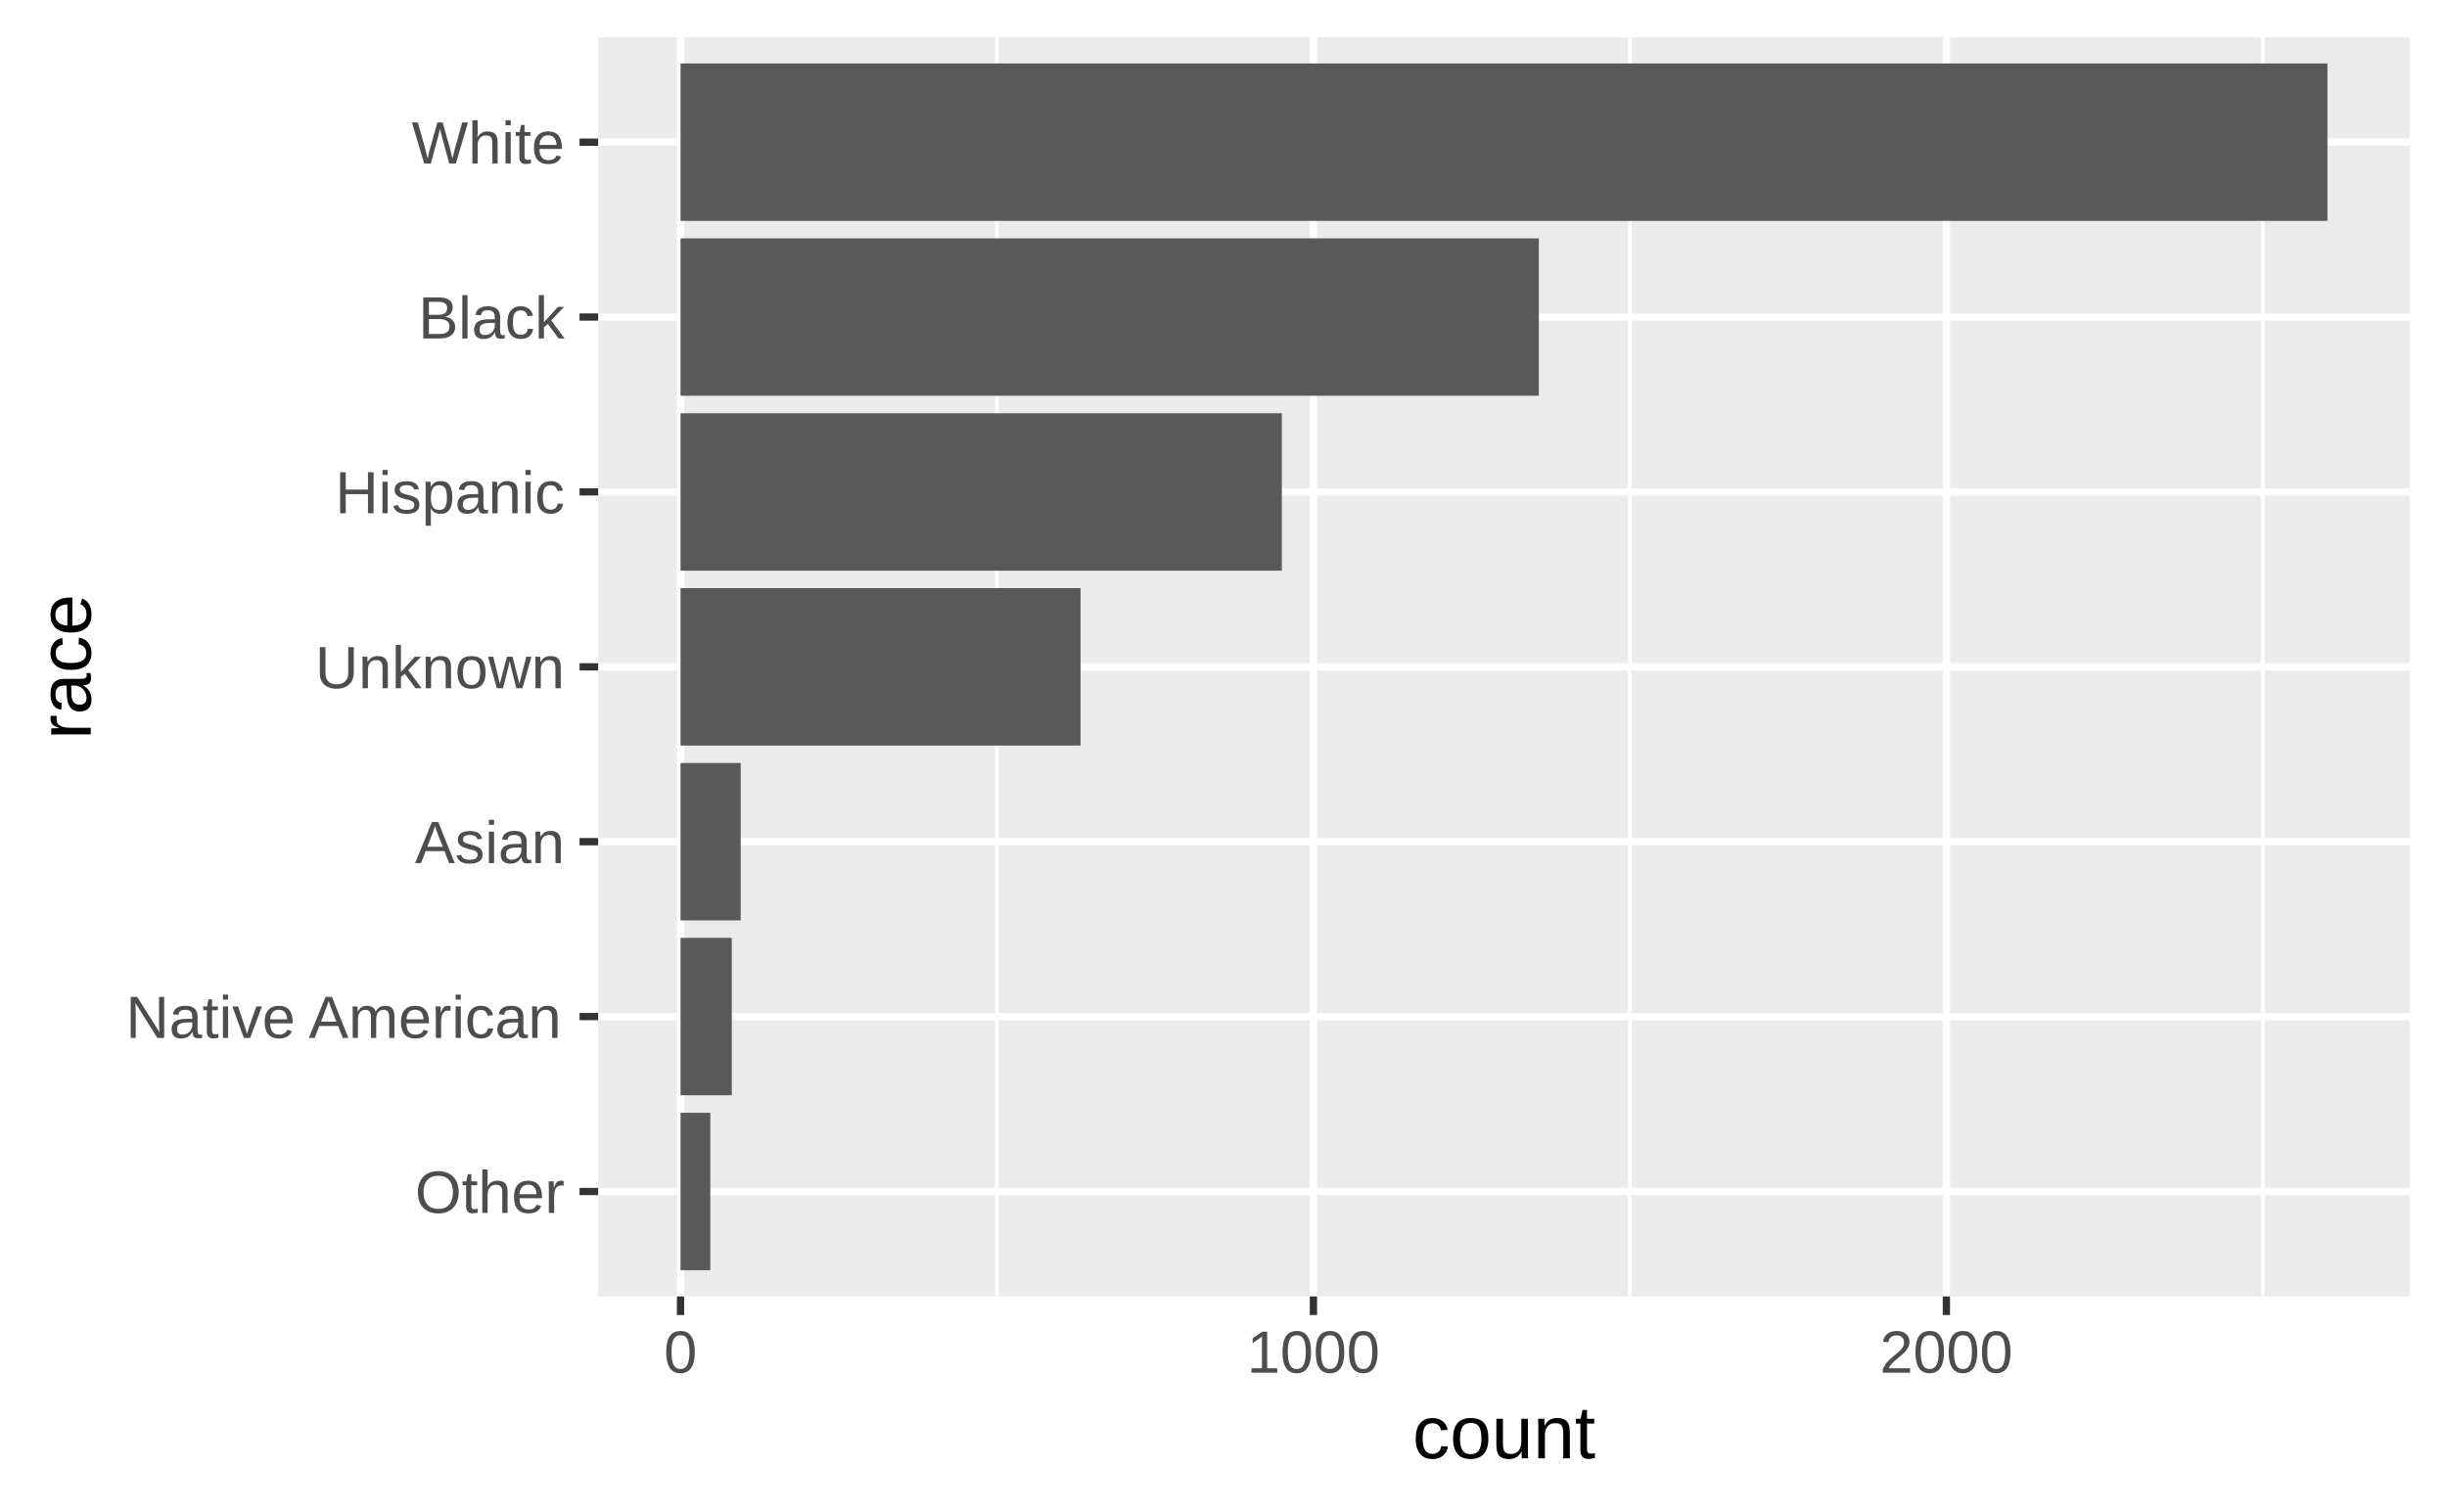
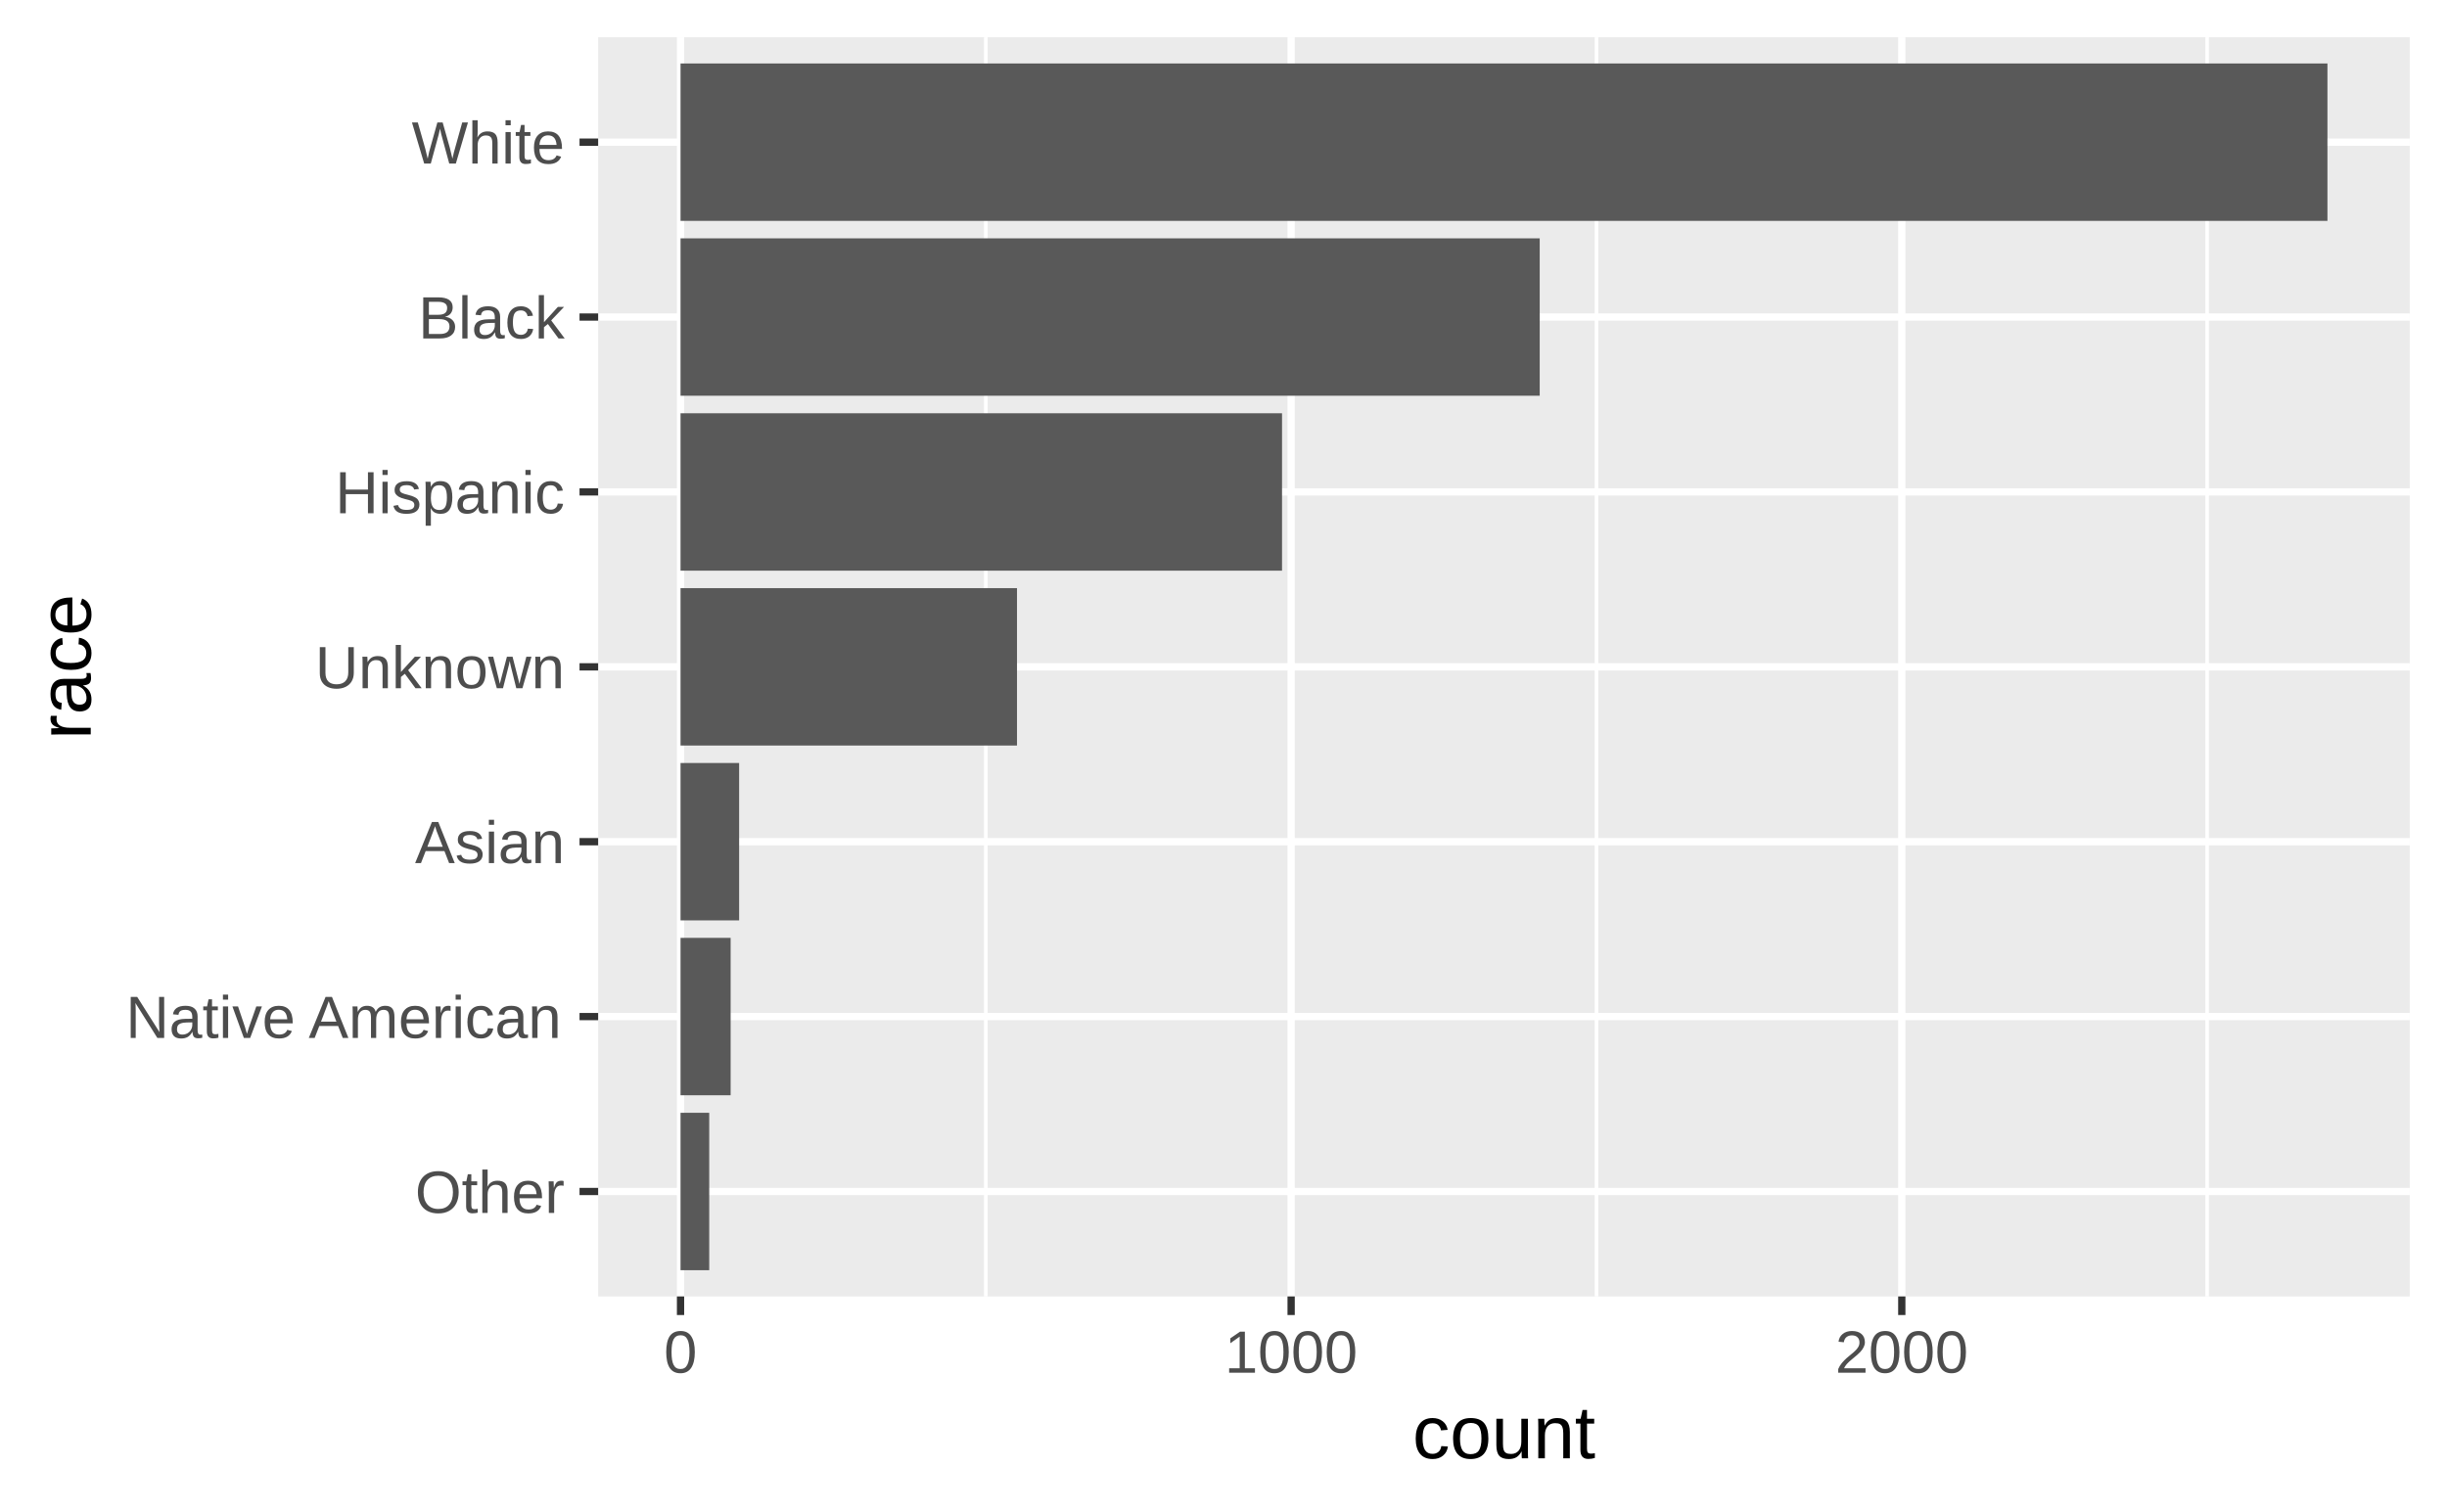
<svg xmlns="http://www.w3.org/2000/svg" viewBox="0 0 360.00 222.48">
  <defs>
    <style type="text/css">
    line, polyline, polygon, path, rect, circle {
      fill: none;
      stroke: #000000;
      stroke-linecap: round;
      stroke-linejoin: round;
      stroke-miterlimit: 10.00;
    }
  </style>
  </defs>
  <rect width="100%" height="100%" style="stroke: none; fill: #FFFFFF;" />
  <rect x="0" y="0.00" width="360.00" height="222.48" style="stroke-width: 1.07; stroke: #FFFFFF; fill: #FFFFFF;" />
  <defs>
    <clipPath id="cpODguMDB8MzU0LjUyfDE5MC43Nnw1LjQ4">
      <rect x="88.00" y="5.48" width="266.52" height="185.28" />
    </clipPath>
  </defs>
  <rect x="88.00" y="5.48" width="266.52" height="185.28" style="stroke-width: 1.07; stroke: none; fill: #EBEBEB;" clip-path="url(#cpODguMDB8MzU0LjUyfDE5MC43Nnw1LjQ4)" />
-   <polyline points="146.67,190.76 146.67,5.48 " style="stroke-width: 0.53; stroke: #FFFFFF; stroke-linecap: butt;" clip-path="url(#cpODguMDB8MzU0LjUyfDE5MC43Nnw1LjQ4)" />
-   <polyline points="239.79,190.76 239.79,5.48 " style="stroke-width: 0.53; stroke: #FFFFFF; stroke-linecap: butt;" clip-path="url(#cpODguMDB8MzU0LjUyfDE5MC43Nnw1LjQ4)" />
-   <polyline points="332.91,190.76 332.91,5.48 " style="stroke-width: 0.53; stroke: #FFFFFF; stroke-linecap: butt;" clip-path="url(#cpODguMDB8MzU0LjUyfDE5MC43Nnw1LjQ4)" />
+   <polyline points="145.03,190.76 145.03,5.48 " style="stroke-width: 0.53; stroke: #FFFFFF; stroke-linecap: butt;" clip-path="url(#cpODguMDB8MzU0LjUyfDE5MC43Nnw1LjQ4)" />
+   <polyline points="234.87,190.76 234.87,5.48 " style="stroke-width: 0.53; stroke: #FFFFFF; stroke-linecap: butt;" clip-path="url(#cpODguMDB8MzU0LjUyfDE5MC43Nnw1LjQ4)" />
+   <polyline points="324.71,190.76 324.71,5.48 " style="stroke-width: 0.53; stroke: #FFFFFF; stroke-linecap: butt;" clip-path="url(#cpODguMDB8MzU0LjUyfDE5MC43Nnw1LjQ4)" />
  <polyline points="88.00,175.32 354.52,175.32 " style="stroke-width: 1.07; stroke: #FFFFFF; stroke-linecap: butt;" clip-path="url(#cpODguMDB8MzU0LjUyfDE5MC43Nnw1LjQ4)" />
  <polyline points="88.00,149.58 354.52,149.58 " style="stroke-width: 1.07; stroke: #FFFFFF; stroke-linecap: butt;" clip-path="url(#cpODguMDB8MzU0LjUyfDE5MC43Nnw1LjQ4)" />
  <polyline points="88.00,123.85 354.52,123.85 " style="stroke-width: 1.07; stroke: #FFFFFF; stroke-linecap: butt;" clip-path="url(#cpODguMDB8MzU0LjUyfDE5MC43Nnw1LjQ4)" />
  <polyline points="88.00,98.12 354.52,98.12 " style="stroke-width: 1.07; stroke: #FFFFFF; stroke-linecap: butt;" clip-path="url(#cpODguMDB8MzU0LjUyfDE5MC43Nnw1LjQ4)" />
  <polyline points="88.00,72.38 354.52,72.38 " style="stroke-width: 1.07; stroke: #FFFFFF; stroke-linecap: butt;" clip-path="url(#cpODguMDB8MzU0LjUyfDE5MC43Nnw1LjQ4)" />
  <polyline points="88.00,46.65 354.52,46.65 " style="stroke-width: 1.07; stroke: #FFFFFF; stroke-linecap: butt;" clip-path="url(#cpODguMDB8MzU0LjUyfDE5MC43Nnw1LjQ4)" />
  <polyline points="88.00,20.92 354.52,20.92 " style="stroke-width: 1.07; stroke: #FFFFFF; stroke-linecap: butt;" clip-path="url(#cpODguMDB8MzU0LjUyfDE5MC43Nnw1LjQ4)" />
  <polyline points="100.12,190.76 100.12,5.48 " style="stroke-width: 1.07; stroke: #FFFFFF; stroke-linecap: butt;" clip-path="url(#cpODguMDB8MzU0LjUyfDE5MC43Nnw1LjQ4)" />
-   <polyline points="193.23,190.76 193.23,5.48 " style="stroke-width: 1.07; stroke: #FFFFFF; stroke-linecap: butt;" clip-path="url(#cpODguMDB8MzU0LjUyfDE5MC43Nnw1LjQ4)" />
-   <polyline points="286.35,190.76 286.35,5.48 " style="stroke-width: 1.07; stroke: #FFFFFF; stroke-linecap: butt;" clip-path="url(#cpODguMDB8MzU0LjUyfDE5MC43Nnw1LjQ4)" />
-   <rect x="100.12" y="163.74" width="4.38" height="23.16" style="stroke-width: 1.07; stroke: none; stroke-linecap: square; stroke-linejoin: miter; fill: #595959;" clip-path="url(#cpODguMDB8MzU0LjUyfDE5MC43Nnw1LjQ4)" />
-   <rect x="100.12" y="138.00" width="7.54" height="23.16" style="stroke-width: 1.07; stroke: none; stroke-linecap: square; stroke-linejoin: miter; fill: #595959;" clip-path="url(#cpODguMDB8MzU0LjUyfDE5MC43Nnw1LjQ4)" />
-   <rect x="100.12" y="112.27" width="8.85" height="23.16" style="stroke-width: 1.07; stroke: none; stroke-linecap: square; stroke-linejoin: miter; fill: #595959;" clip-path="url(#cpODguMDB8MzU0LjUyfDE5MC43Nnw1LjQ4)" />
-   <rect x="100.12" y="86.54" width="58.85" height="23.16" style="stroke-width: 1.07; stroke: none; stroke-linecap: square; stroke-linejoin: miter; fill: #595959;" clip-path="url(#cpODguMDB8MzU0LjUyfDE5MC43Nnw1LjQ4)" />
-   <rect x="100.12" y="60.81" width="88.46" height="23.16" style="stroke-width: 1.07; stroke: none; stroke-linecap: square; stroke-linejoin: miter; fill: #595959;" clip-path="url(#cpODguMDB8MzU0LjUyfDE5MC43Nnw1LjQ4)" />
-   <rect x="100.12" y="35.07" width="126.27" height="23.16" style="stroke-width: 1.07; stroke: none; stroke-linecap: square; stroke-linejoin: miter; fill: #595959;" clip-path="url(#cpODguMDB8MzU0LjUyfDE5MC43Nnw1LjQ4)" />
+   <polyline points="189.95,190.76 189.95,5.48 " style="stroke-width: 1.07; stroke: #FFFFFF; stroke-linecap: butt;" clip-path="url(#cpODguMDB8MzU0LjUyfDE5MC43Nnw1LjQ4)" />
+   <polyline points="279.79,190.76 279.79,5.48 " style="stroke-width: 1.07; stroke: #FFFFFF; stroke-linecap: butt;" clip-path="url(#cpODguMDB8MzU0LjUyfDE5MC43Nnw1LjQ4)" />
+   <rect x="100.12" y="163.74" width="4.22" height="23.16" style="stroke-width: 1.07; stroke: none; stroke-linecap: square; stroke-linejoin: miter; fill: #595959;" clip-path="url(#cpODguMDB8MzU0LjUyfDE5MC43Nnw1LjQ4)" />
+   <rect x="100.12" y="138.00" width="7.37" height="23.16" style="stroke-width: 1.07; stroke: none; stroke-linecap: square; stroke-linejoin: miter; fill: #595959;" clip-path="url(#cpODguMDB8MzU0LjUyfDE5MC43Nnw1LjQ4)" />
+   <rect x="100.12" y="112.27" width="8.62" height="23.16" style="stroke-width: 1.07; stroke: none; stroke-linecap: square; stroke-linejoin: miter; fill: #595959;" clip-path="url(#cpODguMDB8MzU0LjUyfDE5MC43Nnw1LjQ4)" />
+   <rect x="100.12" y="86.54" width="49.50" height="23.16" style="stroke-width: 1.07; stroke: none; stroke-linecap: square; stroke-linejoin: miter; fill: #595959;" clip-path="url(#cpODguMDB8MzU0LjUyfDE5MC43Nnw1LjQ4)" />
+   <rect x="100.12" y="60.81" width="88.49" height="23.16" style="stroke-width: 1.07; stroke: none; stroke-linecap: square; stroke-linejoin: miter; fill: #595959;" clip-path="url(#cpODguMDB8MzU0LjUyfDE5MC43Nnw1LjQ4)" />
+   <rect x="100.12" y="35.07" width="126.40" height="23.16" style="stroke-width: 1.07; stroke: none; stroke-linecap: square; stroke-linejoin: miter; fill: #595959;" clip-path="url(#cpODguMDB8MzU0LjUyfDE5MC43Nnw1LjQ4)" />
  <rect x="100.12" y="9.34" width="242.29" height="23.16" style="stroke-width: 1.07; stroke: none; stroke-linecap: square; stroke-linejoin: miter; fill: #595959;" clip-path="url(#cpODguMDB8MzU0LjUyfDE5MC43Nnw1LjQ4)" />
  <defs>
    <clipPath id="cpMC4wMHwzNjAuMDB8MjIyLjQ4fDAuMDA=">
      <rect x="0.00" y="0.00" width="360.00" height="222.48" />
    </clipPath>
  </defs>
  <g clip-path="url(#cpMC4wMHwzNjAuMDB8MjIyLjQ4fDAuMDA=)">
    <text x="61.06" y="178.47" style="font-size: 8.80px; fill: #4D4D4D; font-family: Arial;" textLength="22.01px" lengthAdjust="spacingAndGlyphs">Other</text>
  </g>
  <g clip-path="url(#cpMC4wMHwzNjAuMDB8MjIyLjQ4fDAuMDA=)">
    <text x="18.51" y="152.73" style="font-size: 8.80px; fill: #4D4D4D; font-family: Arial;" textLength="64.56px" lengthAdjust="spacingAndGlyphs">Native American</text>
  </g>
  <g clip-path="url(#cpMC4wMHwzNjAuMDB8MjIyLjQ4fDAuMDA=)">
    <text x="61.06" y="127.00" style="font-size: 8.80px; fill: #4D4D4D; font-family: Arial;" textLength="22.01px" lengthAdjust="spacingAndGlyphs">Asian</text>
  </g>
  <g clip-path="url(#cpMC4wMHwzNjAuMDB8MjIyLjQ4fDAuMDA=)">
    <text x="46.38" y="101.27" style="font-size: 8.80px; fill: #4D4D4D; font-family: Arial;" textLength="36.69px" lengthAdjust="spacingAndGlyphs">Unknown</text>
  </g>
  <g clip-path="url(#cpMC4wMHwzNjAuMDB8MjIyLjQ4fDAuMDA=)">
    <text x="49.32" y="75.53" style="font-size: 8.80px; fill: #4D4D4D; font-family: Arial;" textLength="33.75px" lengthAdjust="spacingAndGlyphs">Hispanic</text>
  </g>
  <g clip-path="url(#cpMC4wMHwzNjAuMDB8MjIyLjQ4fDAuMDA=)">
    <text x="61.55" y="49.80" style="font-size: 8.80px; fill: #4D4D4D; font-family: Arial;" textLength="21.52px" lengthAdjust="spacingAndGlyphs">Black</text>
  </g>
  <g clip-path="url(#cpMC4wMHwzNjAuMDB8MjIyLjQ4fDAuMDA=)">
    <text x="60.58" y="24.07" style="font-size: 8.80px; fill: #4D4D4D; font-family: Arial;" textLength="22.49px" lengthAdjust="spacingAndGlyphs">White</text>
  </g>
  <polyline points="85.26,175.32 88.00,175.32 " style="stroke-width: 1.07; stroke: #333333; stroke-linecap: butt;" clip-path="url(#cpMC4wMHwzNjAuMDB8MjIyLjQ4fDAuMDA=)" />
  <polyline points="85.26,149.58 88.00,149.58 " style="stroke-width: 1.07; stroke: #333333; stroke-linecap: butt;" clip-path="url(#cpMC4wMHwzNjAuMDB8MjIyLjQ4fDAuMDA=)" />
  <polyline points="85.26,123.85 88.00,123.85 " style="stroke-width: 1.07; stroke: #333333; stroke-linecap: butt;" clip-path="url(#cpMC4wMHwzNjAuMDB8MjIyLjQ4fDAuMDA=)" />
  <polyline points="85.26,98.12 88.00,98.12 " style="stroke-width: 1.07; stroke: #333333; stroke-linecap: butt;" clip-path="url(#cpMC4wMHwzNjAuMDB8MjIyLjQ4fDAuMDA=)" />
  <polyline points="85.26,72.38 88.00,72.38 " style="stroke-width: 1.07; stroke: #333333; stroke-linecap: butt;" clip-path="url(#cpMC4wMHwzNjAuMDB8MjIyLjQ4fDAuMDA=)" />
  <polyline points="85.26,46.65 88.00,46.65 " style="stroke-width: 1.07; stroke: #333333; stroke-linecap: butt;" clip-path="url(#cpMC4wMHwzNjAuMDB8MjIyLjQ4fDAuMDA=)" />
  <polyline points="85.26,20.92 88.00,20.92 " style="stroke-width: 1.07; stroke: #333333; stroke-linecap: butt;" clip-path="url(#cpMC4wMHwzNjAuMDB8MjIyLjQ4fDAuMDA=)" />
  <polyline points="100.12,193.50 100.12,190.76 " style="stroke-width: 1.07; stroke: #333333; stroke-linecap: butt;" clip-path="url(#cpMC4wMHwzNjAuMDB8MjIyLjQ4fDAuMDA=)" />
-   <polyline points="193.23,193.50 193.23,190.76 " style="stroke-width: 1.07; stroke: #333333; stroke-linecap: butt;" clip-path="url(#cpMC4wMHwzNjAuMDB8MjIyLjQ4fDAuMDA=)" />
-   <polyline points="286.35,193.50 286.35,190.76 " style="stroke-width: 1.07; stroke: #333333; stroke-linecap: butt;" clip-path="url(#cpMC4wMHwzNjAuMDB8MjIyLjQ4fDAuMDA=)" />
+   <polyline points="189.95,193.50 189.95,190.76 " style="stroke-width: 1.07; stroke: #333333; stroke-linecap: butt;" clip-path="url(#cpMC4wMHwzNjAuMDB8MjIyLjQ4fDAuMDA=)" />
+   <polyline points="279.79,193.50 279.79,190.76 " style="stroke-width: 1.07; stroke: #333333; stroke-linecap: butt;" clip-path="url(#cpMC4wMHwzNjAuMDB8MjIyLjQ4fDAuMDA=)" />
  <g clip-path="url(#cpMC4wMHwzNjAuMDB8MjIyLjQ4fDAuMDA=)">
    <text x="97.67" y="201.99" style="font-size: 8.80px; fill: #4D4D4D; font-family: Arial;" textLength="4.89px" lengthAdjust="spacingAndGlyphs">0</text>
  </g>
  <g clip-path="url(#cpMC4wMHwzNjAuMDB8MjIyLjQ4fDAuMDA=)">
-     <text x="183.44" y="201.99" style="font-size: 8.80px; fill: #4D4D4D; font-family: Arial;" textLength="19.58px" lengthAdjust="spacingAndGlyphs">1000</text>
+     <text x="180.16" y="201.99" style="font-size: 8.80px; fill: #4D4D4D; font-family: Arial;" textLength="19.58px" lengthAdjust="spacingAndGlyphs">1000</text>
  </g>
  <g clip-path="url(#cpMC4wMHwzNjAuMDB8MjIyLjQ4fDAuMDA=)">
-     <text x="276.56" y="201.99" style="font-size: 8.80px; fill: #4D4D4D; font-family: Arial;" textLength="19.58px" lengthAdjust="spacingAndGlyphs">2000</text>
+     <text x="270.00" y="201.99" style="font-size: 8.80px; fill: #4D4D4D; font-family: Arial;" textLength="19.58px" lengthAdjust="spacingAndGlyphs">2000</text>
  </g>
  <g clip-path="url(#cpMC4wMHwzNjAuMDB8MjIyLjQ4fDAuMDA=)">
    <text x="207.81" y="214.58" style="font-size: 11.00px; font-family: Arial;" textLength="26.91px" lengthAdjust="spacingAndGlyphs">count</text>
  </g>
  <g clip-path="url(#cpMC4wMHwzNjAuMDB8MjIyLjQ4fDAuMDA=)">
    <text transform="translate(13.35,108.82) rotate(-90)" style="font-size: 11.00px; font-family: Arial;" textLength="21.40px" lengthAdjust="spacingAndGlyphs">race</text>
  </g>
</svg>
